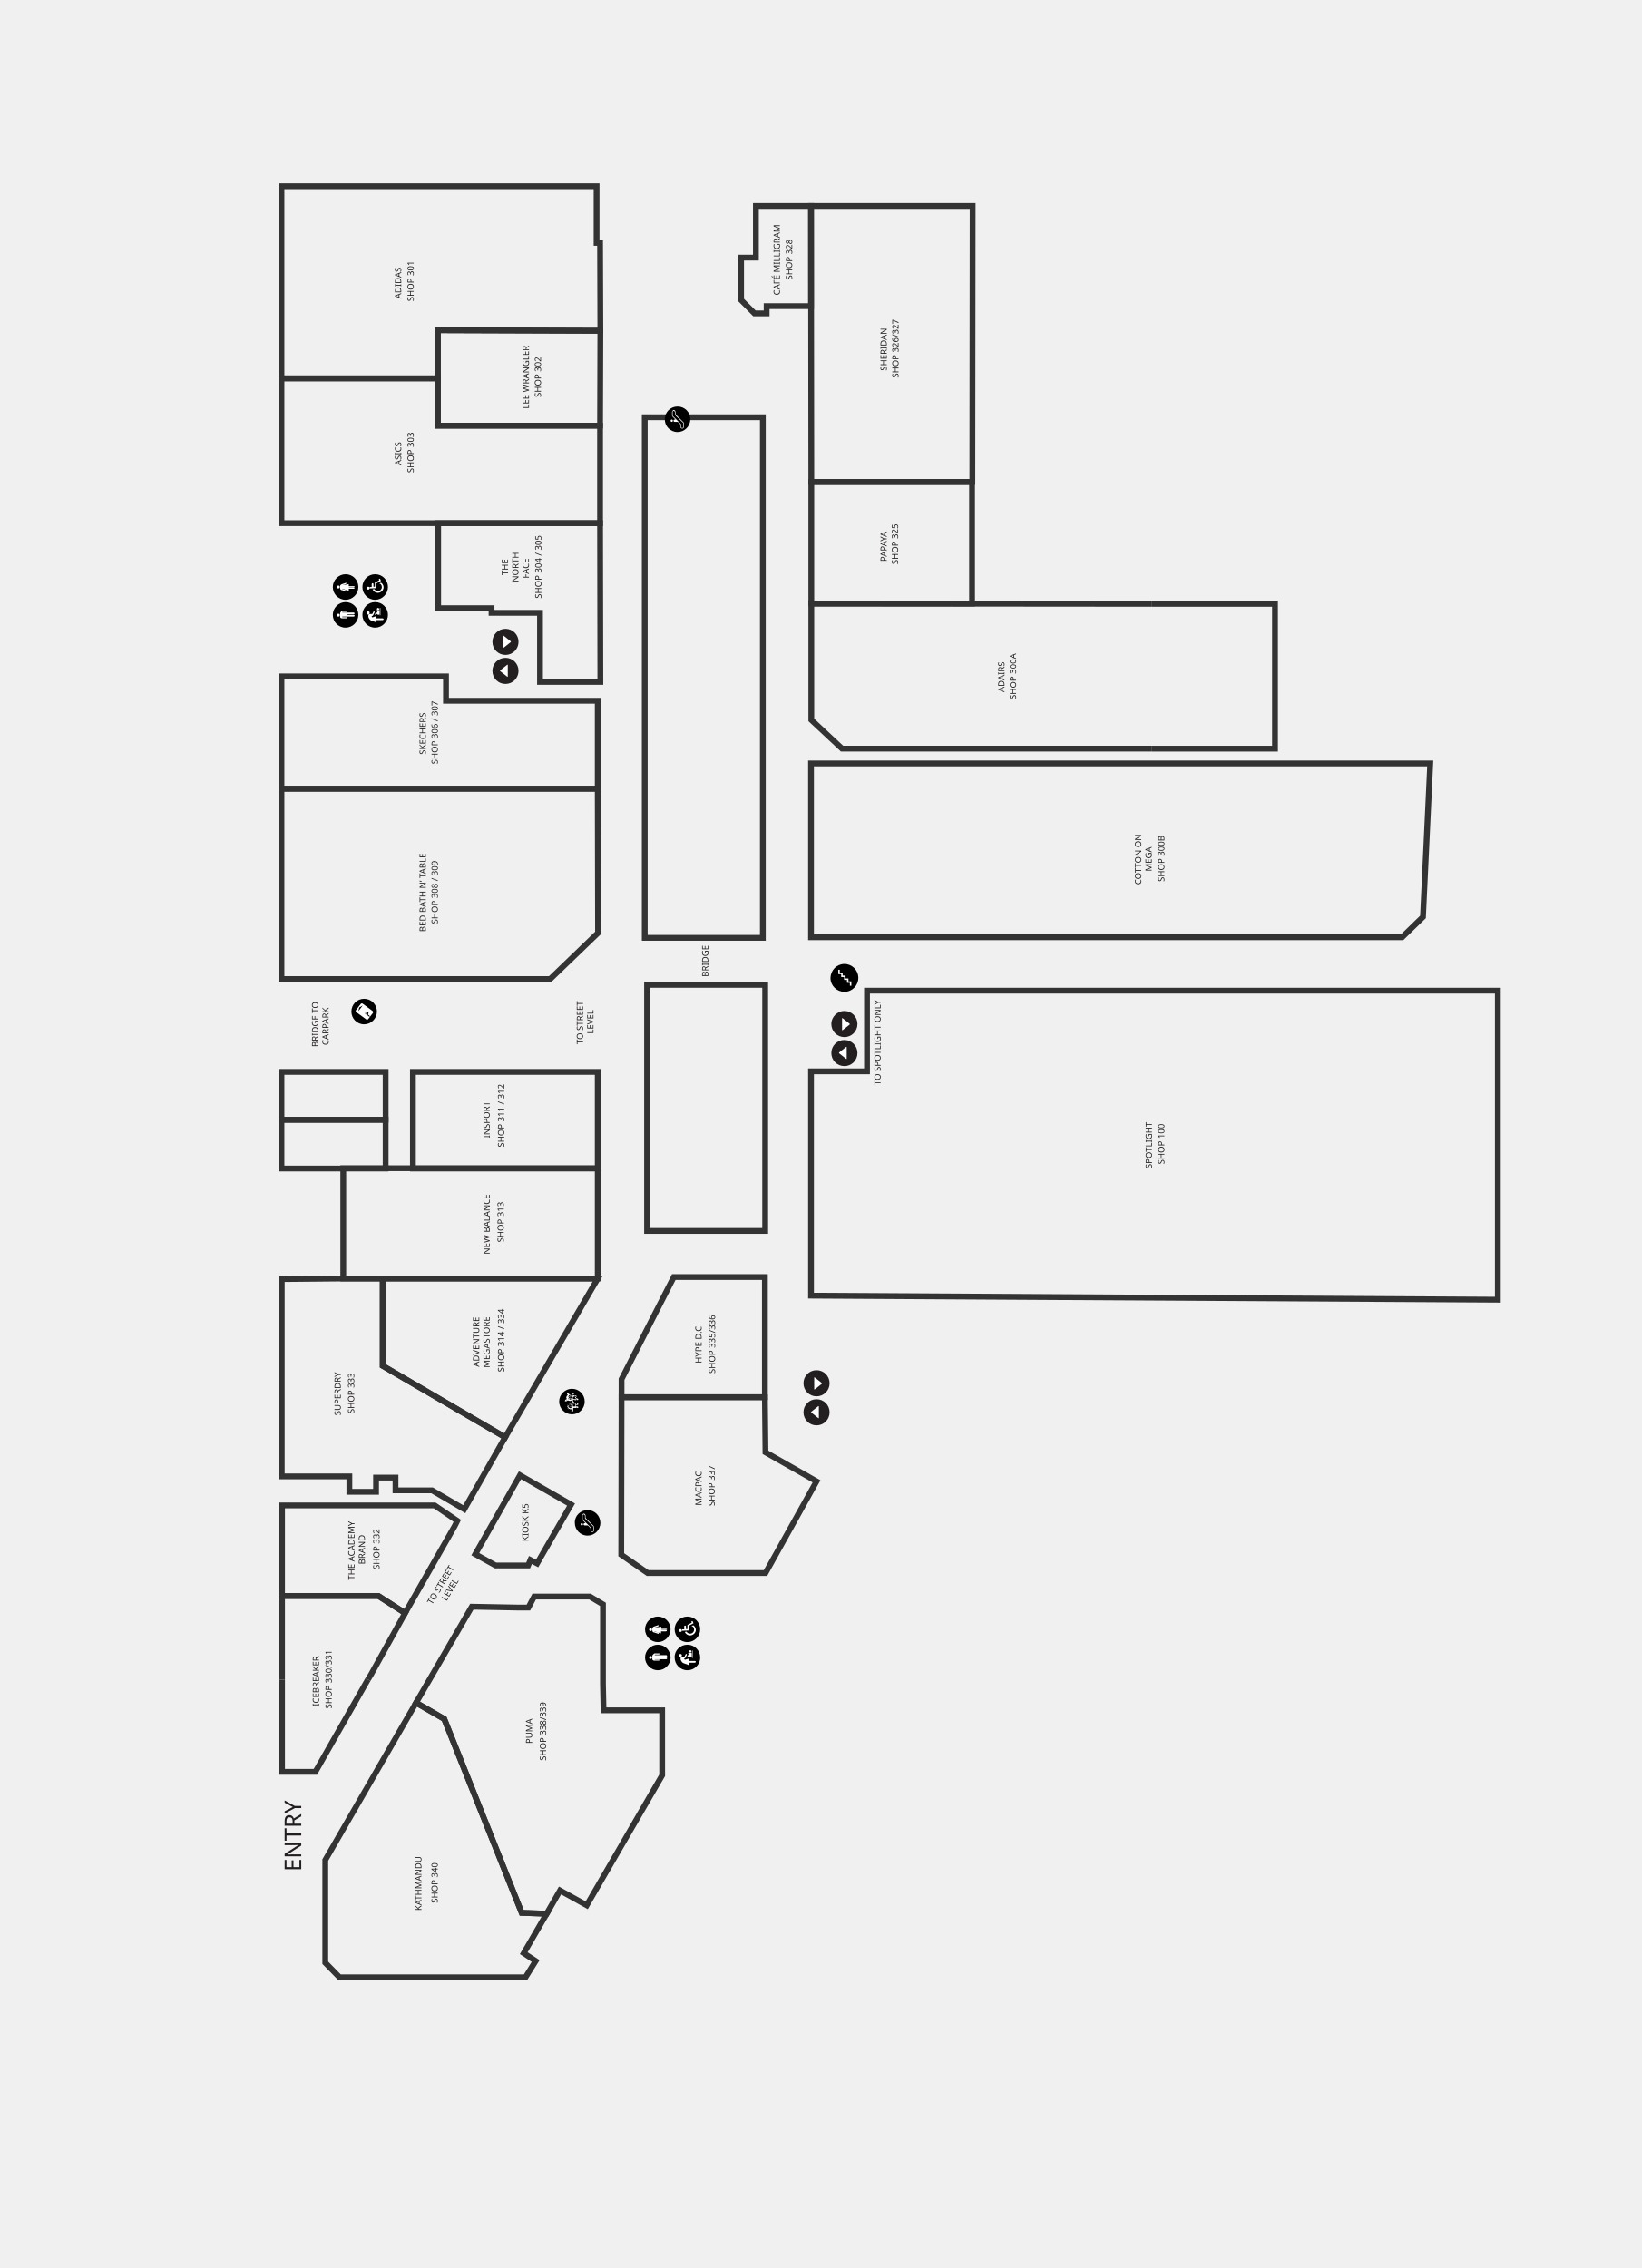
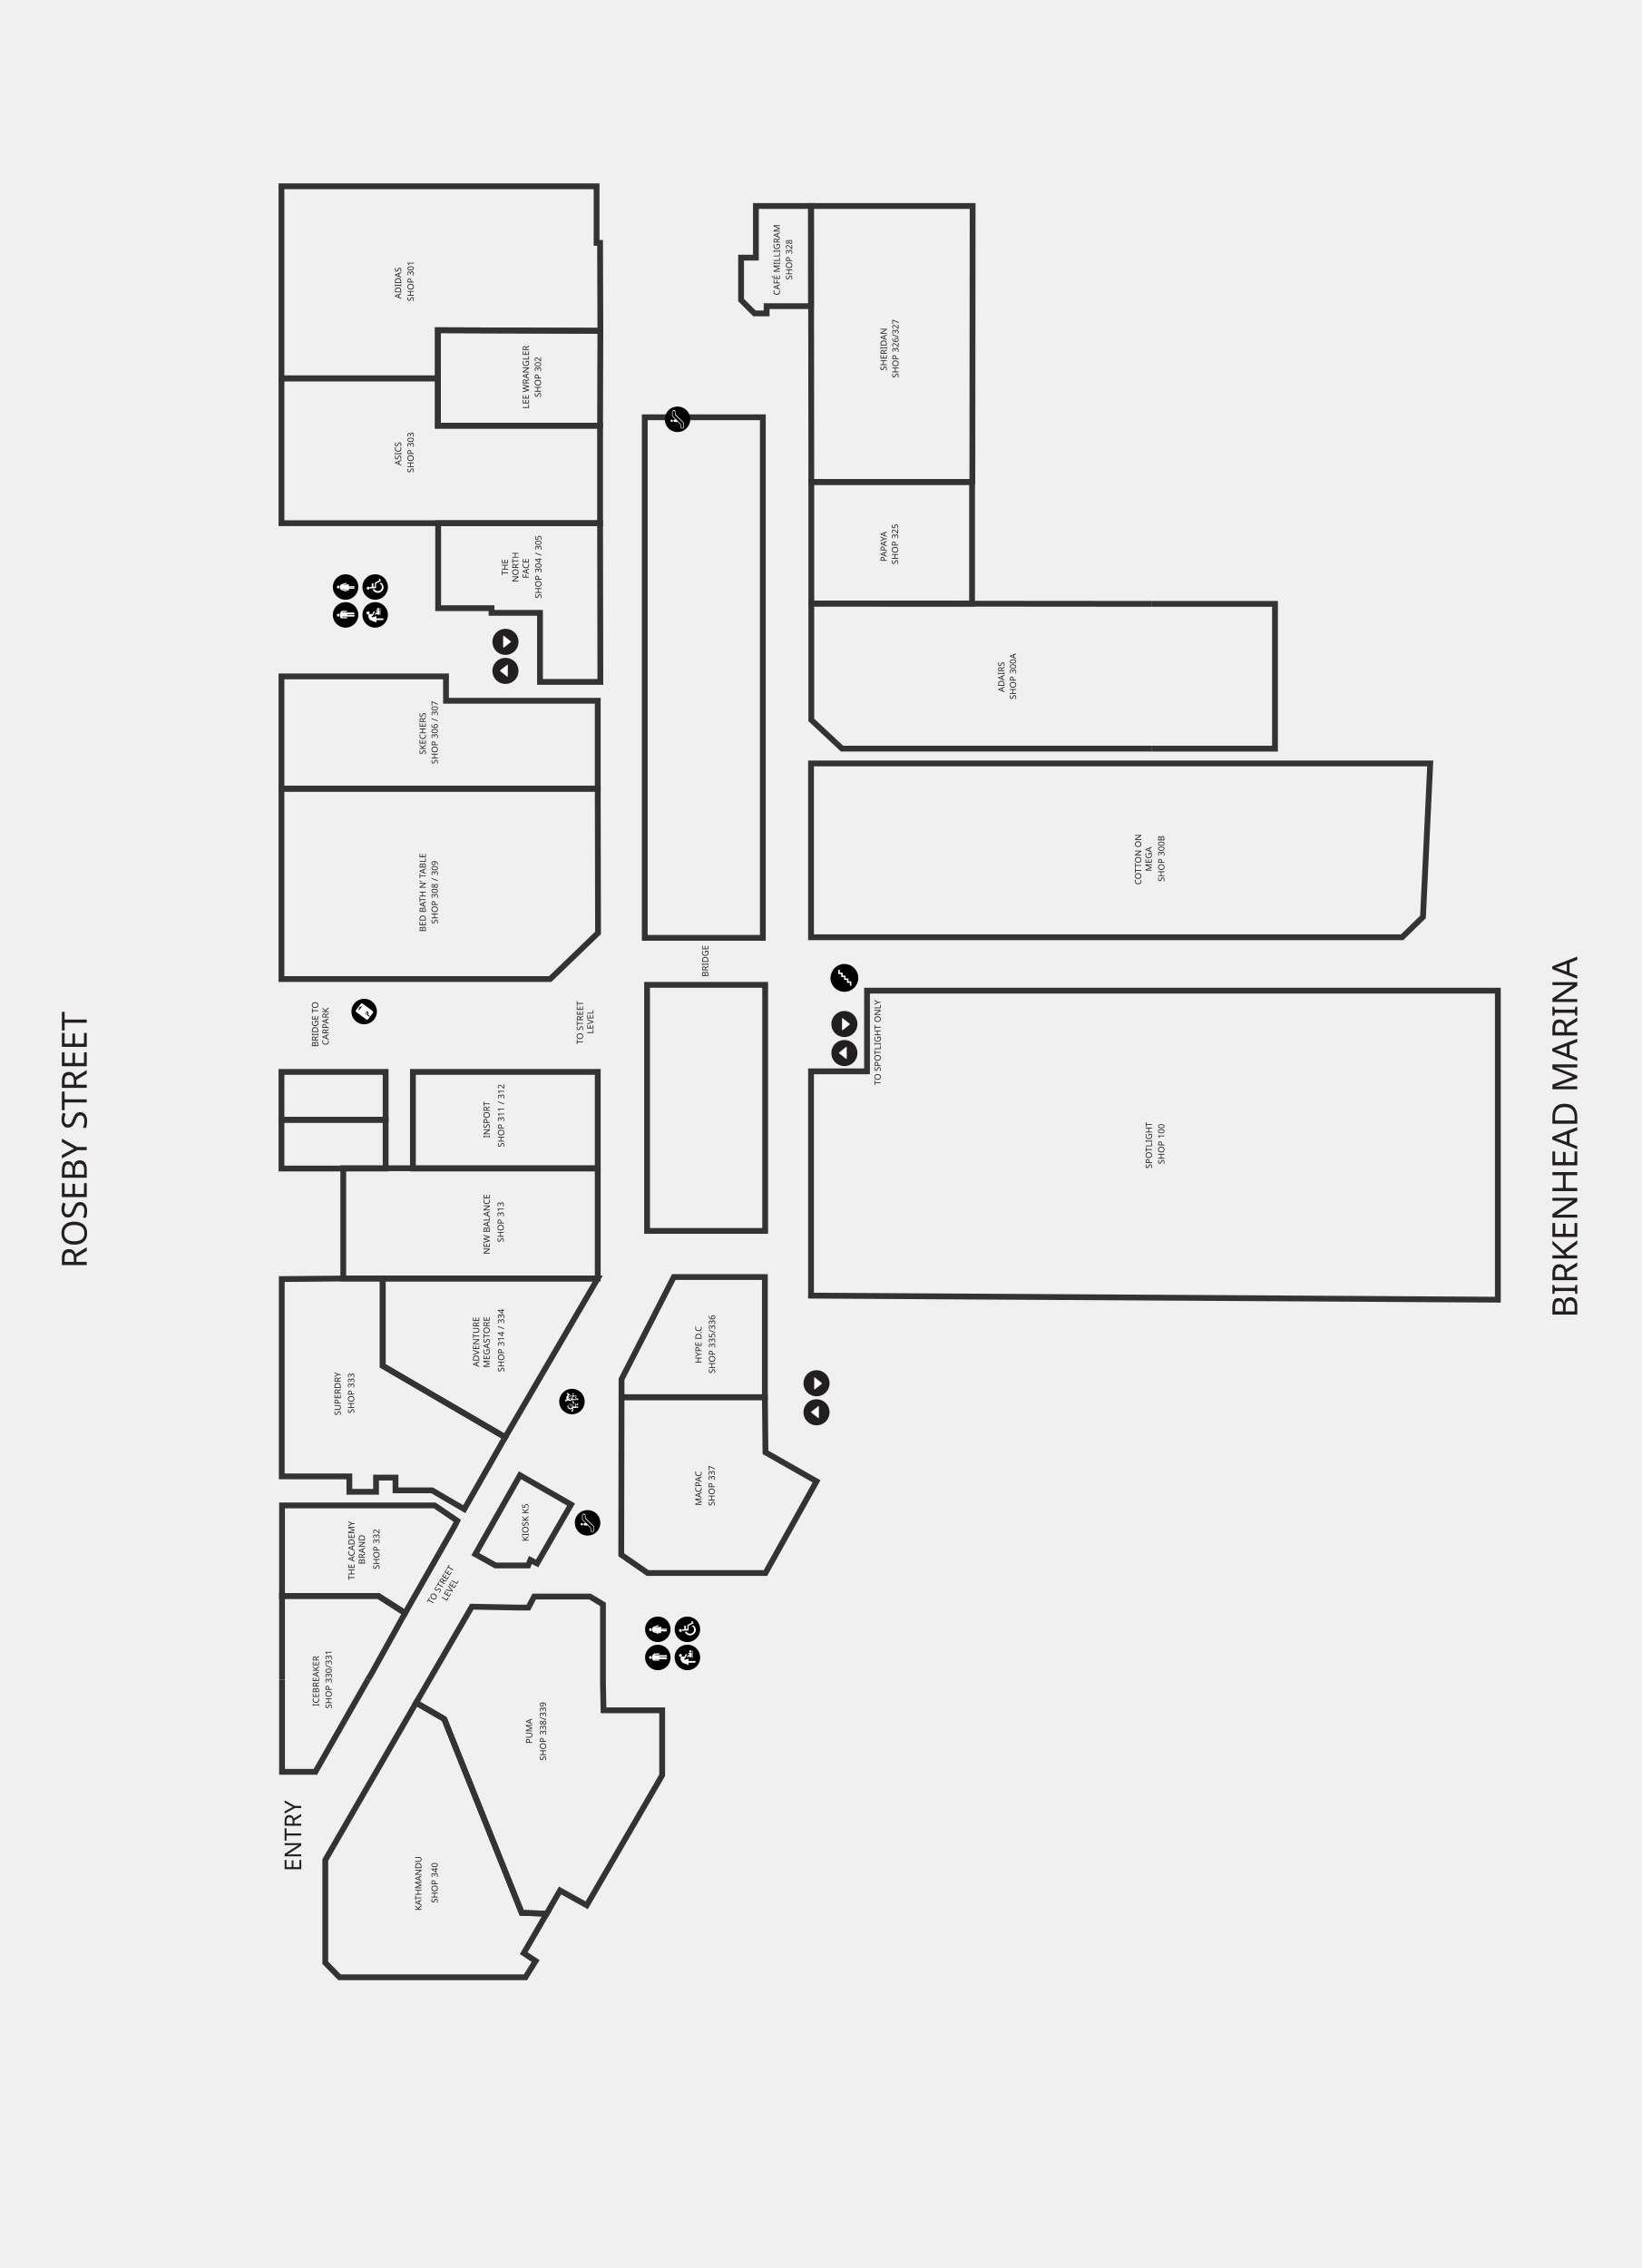
<svg xmlns="http://www.w3.org/2000/svg" version="1.1" x="0px" y="0px" viewBox="0 0 565.6 781.6" style="enable-background:new 0 0 565.6 781.6;" xml:space="preserve">
  <style type="text/css">
	.st0{fill:transparent;}
	.st1{fill:none;stroke:#333333;stroke-width:2;stroke-miterlimit:10;}
	.st2{fill:none;stroke:#231F20;stroke-width:0.25;stroke-miterlimit:10;}
	.st3{fill:#231F20;}
	.st4{fill-rule:evenodd;clip-rule:evenodd;fill:#231F20;}
	.st5{fill:#FFFFFF;}
	.st6{fill:#010101;}
	.st7{font-family:'Poppins-SemiBold';}
	.st8{font-size:3px;}
	.st9{font-size:8px;}
	.st10{font-family:'Poppins-Regular';}
	.st11{font-size:12px;}
</style>
  <g id="Background">
    <rect x="0.3" y="-1.2" class="st0" width="569.4" height="783.4" />
  </g>
  <g id="Lines">
    <g>
      <rect x="222.2" y="143.8" class="st1" width="40.7" height="179.4" />
      <rect x="223" y="339.4" class="st1" width="40.7" height="84.8" />
      <polygon class="st1" points="279.5,105.5 264.2,105.5 264.2,108 260,108 255.4,103.4 255.4,88.8 260.5,88.8 260.5,71 279.5,71       " />
      <polygon class="st1" points="279.5,446.5 279.5,369.2 298.8,369.2 298.8,341.4 516.2,341.4 516.2,447.9   " />
      <polygon class="st1" points="163.8,535.6 179.2,508.4 196.8,518.5 185.1,538.8 182.8,537.6 182,539.5 170.8,539.5   " />
      <polygon class="st1" points="492.9,263.1 490.4,316 483.2,323 279.5,323 279.5,263.1   " />
      <polyline class="st1" points="397,258 290.2,258 279.6,248.1 279.6,208 397,208.1   " />
      <rect x="279.6" y="166.1" class="st1" width="55.4" height="41.9" />
      <polygon class="st1" points="335.2,71 335.1,166.1 279.6,166.1 279.5,71 280.7,71   " />
      <polygon class="st1" points="206.8,83.7 206.9,114 150.9,113.8 150.9,130.4 97,130.4 97,64.2 205.6,64.2 205.6,83.7   " />
      <polygon class="st1" points="206.8,146.7 206.8,180.3 97,180.3 97,130.4 150.9,130.4 150.9,146.7   " />
      <polygon class="st1" points="206.9,114 206.8,146.7 150.9,146.7 150.9,130.4 150.9,113.8   " />
      <polygon class="st1" points="206.8,180.3 206.9,235 186.1,235 186.1,211.2 169.4,211.2 169.4,209.6 151,209.6 151,180.3   " />
      <polygon class="st1" points="206,241.5 206,271.8 97,271.8 97,233.1 153.7,233.1 153.7,241.5   " />
      <polygon class="st1" points="206,271.8 206.1,321.5 189.6,337.4 97,337.4 97,271.8   " />
      <rect x="142.3" y="369.4" class="st1" width="63.7" height="33.3" />
      <polyline class="st1" points="206,402.9 206,440.6 118.3,440.6 118.3,402.6 132.9,402.6 132.9,402.6 142.3,402.6 142.3,402.6     206,402.6   " />
      <polygon class="st1" points="206,440.6 174.1,495.3 131.9,470.7 131.9,440.6   " />
      <polygon class="st1" points="174.1,495.3 160,520.1 148.9,513.6 136.3,513.6 136.3,509.2 129.6,509.2 129.6,514.1 120.4,514.1     120.4,508.8 97.1,508.8 97.1,440.8 118.3,440.6 118.3,440.6 131.9,440.6 131.9,470.7   " />
      <polygon class="st1" points="157.6,524.1 156.7,525.9 139.6,555.9 130.4,550 97.2,550 97.2,518.8 149.8,518.8   " />
      <polyline class="st1" points="97.2,578.8 97.2,550 130.4,550 139.6,555.9 127.9,577 127.9,577 126.8,578.8   " />
      <polyline class="st1" points="126.8,578.8 108.7,610.6 97.2,610.6 97.2,578.8   " />
      <polygon class="st1" points="112.1,676.4 117,681.4 181.1,681.4 184.6,675.8 180.5,673.1 188.4,659.5 179.8,659.2 153.1,592.4     143.4,586.8 112.1,641   " />
      <polygon class="st1" points="182.1,554 178.7,554 162.6,553.7 143.4,586.8 153.1,592.4 179.8,659.2 188.4,659.5 193,651.5     202.2,656.6 228.2,611.8 228.2,589.4 208,589.4 207.8,580.3 207.8,552.9 203.3,550.2 184.1,550.2   " />
      <polygon class="st1" points="263.6,440.1 263.6,481.5 235,481.5 235,481.5 214.2,481.5 214.2,475.3 232.2,440.1   " />
      <polygon class="st1" points="281.4,510.5 263.8,542.1 223.2,542.1 214.1,535.8 214.2,481.5 263.6,481.5 263.8,500.5   " />
      <rect x="97" y="385.9" class="st1" width="35.9" height="16.8" />
      <rect x="97" y="369.4" class="st1" width="35.9" height="16.5" />
      <polyline class="st1" points="397,208.1 439.4,208.1 439.4,258 397,258   " />
    </g>
  </g>
  <g id="ALDI">
</g>
  <g id="coles">
</g>
  <g id="Icons">
</g>
  <g id="Type">
    <g>
      <path class="st6" d="M129.3,207.5c2.5,0,4.4,2,4.4,4.4s-2,4.4-4.4,4.4c-2.5,0-4.4-2-4.4-4.4S126.8,207.5,129.3,207.5" />
      <path class="st5" d="M127.4,211.2c0-0.3-0.2-0.5-0.5-0.5c-0.3,0-0.6,0.2-0.6,0.5c0,0.3,0.2,0.6,0.6,0.6    C127.1,211.8,127.4,211.5,127.4,211.2" />
      <path class="st5" d="M130.7,209.9c0-0.2-0.2-0.4-0.4-0.4c-0.2,0-0.4,0.2-0.4,0.4c0,0.2,0.2,0.4,0.4,0.4    C130.5,210.3,130.7,210.1,130.7,209.9" />
      <path class="st5" d="M130.9,209.6v2.4c0,0.1,0.1,0.1,0.1,0.1c0.1,0,0.1-0.1,0.1-0.1v-2.4c0-0.1-0.1-0.1-0.1-0.1    C131,209.5,130.9,209.5,130.9,209.6" />
      <path class="st5" d="M128.6,212L128.6,212L128.6,212L128.6,212l0.5-1c0-0.1,0-0.2-0.1-0.3c-0.1-0.1-0.2,0-0.3,0.1l-0.4,0.8h-0.8    c-0.2,0-0.4,0-0.5,0.3c-0.1,0.3-0.1,0.7,0.1,1.1c0.2,0.4,0.5,0.7,0.7,0.8v0l1.9,0.7l0-0.8h0h2.1c0.2,0,0.4-0.1,0.4-0.3    c0-0.2-0.2-0.3-0.4-0.3h-2.1l0,0l0-0.8l-1.4,0.5c0-0.1-0.1-0.2-0.1-0.2c0-0.1-0.2-0.3-0.2-0.3h0.3    C128.5,212.1,128.6,212.1,128.6,212" />
      <path class="st5" d="M129.6,210.7h0.4v0.5l0,0l-0.3-0.2l0,0c-0.1,0-0.2,0-0.2,0.1l-0.3,0.6c0,0.1,0,0.2,0.1,0.2    c0.1,0,0.2,0,0.2-0.1l0.2-0.3l0.5,0.3c0.1,0,0.1,0.1,0.2,0.1c0.2,0,0.4-0.2,0.4-0.4l0,0v-1c0-0.1-0.1-0.2-0.3-0.2l0,0h-0.7    c-0.1,0-0.2,0.1-0.2,0.2C129.4,210.6,129.5,210.7,129.6,210.7" />
      <path class="st6" d="M119.1,197.9c2.5,0,4.4,2,4.4,4.4s-2,4.4-4.4,4.4c-2.5,0-4.4-2-4.4-4.4S116.7,197.9,119.1,197.9" />
      <path class="st5" d="M117.1,202.3c0-0.3-0.2-0.5-0.5-0.5c-0.3,0-0.5,0.2-0.5,0.5c0,0.3,0.2,0.5,0.5,0.5    C116.8,202.8,117.1,202.6,117.1,202.3" />
      <path class="st5" d="M118,201.7L118,201.7l1.2-0.4c0.1-0.1,0.2-0.2,0.2-0.3c0-0.1-0.2-0.2-0.3-0.1l-1.2,0.4    c-0.4,0.1-0.7,0.4-0.7,0.7v0.7c0,0.4,0.3,0.7,0.7,0.7l1.2,0.4c0.1,0.1,0.3,0,0.3-0.1c0.1-0.1,0-0.2-0.2-0.3L118,203l-0.1-0.1    l0.1,0l2.2,0.7v-0.7h1.7c0.2,0,0.3-0.1,0.3-0.2c0-0.2-0.1-0.2-0.3-0.2h-1.6l-0.1-0.1l0.1,0h1.6c0.2,0,0.3-0.1,0.3-0.2    c0-0.2-0.1-0.2-0.3-0.2h-1.7v-0.7L118,201.7L118,201.7z" />
      <path class="st6" d="M119.1,207.5c2.5,0,4.4,2,4.4,4.4s-2,4.4-4.4,4.4c-2.5,0-4.4-2-4.4-4.4S116.7,207.5,119.1,207.5" />
      <path class="st5" d="M117.1,212c0-0.3-0.2-0.5-0.5-0.5c-0.3,0-0.5,0.2-0.5,0.5c0,0.3,0.2,0.5,0.5,0.5    C116.9,212.5,117.1,212.3,117.1,212" />
      <path class="st5" d="M117.2,211.5v1c0,0.4,0.3,0.6,0.7,0.6h1.5c0.2,0,0.3-0.1,0.3-0.2c0-0.2-0.1-0.2-0.3-0.2H118l-0.1-0.1l0.1-0.1    h3.9c0.1,0,0.3-0.1,0.3-0.3c0-0.2-0.1-0.3-0.3-0.3h-2.2l-0.1-0.1l0.1-0.1h2.2c0.1,0,0.3-0.1,0.3-0.3c0-0.1-0.1-0.3-0.3-0.3H118    l-0.1-0.1l0.1-0.1h1.3c0.2,0,0.3-0.1,0.3-0.2c0-0.2-0.1-0.2-0.3-0.2h-1.5C117.5,210.8,117.2,211.1,117.2,211.5" />
      <path class="st6" d="M233.5,140.1c2.5,0,4.4,2,4.4,4.4s-2,4.4-4.4,4.4c-2.5,0-4.4-2-4.4-4.4S231,140.1,233.5,140.1" />
      <path class="st5" d="M231.9,145c0-0.2-0.2-0.4-0.4-0.4c-0.2,0-0.4,0.2-0.4,0.4c0,0.2,0.2,0.4,0.4,0.4    C231.7,145.4,231.9,145.2,231.9,145" />
      <path class="st5" d="M231.6,142v1.2c0,0.2,0.1,0.3,0.2,0.4l0.2-0.2l-0.1,0.1l-0.1,0.1h0l1,1h-0.3c-0.2,0-0.4,0.2-0.4,0.4    c0,0.2,0.2,0.4,0.4,0.4h1.1l0.8,0.8l0,0c0.1,0.1,0.1,0.2,0.1,0.2v0.7c0,0.4,0.3,0.6,0.6,0.6c0.4,0,0.6-0.3,0.6-0.6v-1.2    c0-0.2-0.1-0.3-0.2-0.4l-0.2,0.2l0.2-0.2l-2.6-2.6l0,0l0,0c-0.1-0.1-0.1-0.1-0.1-0.2V142c0-0.2-0.1-0.3-0.2-0.5    c-0.1-0.1-0.3-0.2-0.5-0.2C231.9,141.4,231.6,141.7,231.6,142 M232.5,141.8c0.1,0.1,0.1,0.2,0.1,0.3v0.7c0,0.2,0.1,0.3,0.2,0.4    l2.6,2.5h0c0.1,0.1,0.1,0.1,0.1,0.2v1.2c0,0.1,0,0.2-0.1,0.3c-0.1,0.1-0.2,0.1-0.3,0.1c-0.1,0-0.2,0-0.3-0.1    c-0.1-0.1-0.1-0.2-0.1-0.3v-0.7c0-0.2-0.1-0.3-0.2-0.4l-0.1,0.1l0.1-0.1l-2.6-2.6c-0.1-0.1-0.1-0.1-0.1-0.2V142    c0-0.1,0-0.2,0.1-0.3c0.1-0.1,0.2-0.1,0.3-0.1C232.4,141.7,232.4,141.7,232.5,141.8" />
      <path class="st6" d="M202.5,520.4c2.5,0,4.4,2,4.4,4.4c0,2.5-2,4.4-4.4,4.4c-2.5,0-4.4-2-4.4-4.4C198,522.4,200,520.4,202.5,520.4    " />
      <path class="st5" d="M200.9,525.3c0-0.2-0.2-0.4-0.4-0.4c-0.2,0-0.4,0.2-0.4,0.4s0.2,0.4,0.4,0.4    C200.8,525.7,200.9,525.5,200.9,525.3" />
      <path class="st5" d="M200.6,522.3v1.2c0,0.2,0.1,0.3,0.2,0.4l0.2-0.2l-0.1,0.1l-0.1,0.1h0l1,1h-0.3c-0.2,0-0.4,0.2-0.4,0.4    s0.2,0.4,0.4,0.4h1.1l0.8,0.8l0,0c0.1,0.1,0.1,0.2,0.1,0.2v0.7c0,0.4,0.3,0.6,0.6,0.6c0.4,0,0.6-0.3,0.6-0.6v-1.2    c0-0.2-0.1-0.3-0.2-0.4l-0.2,0.2l0.2-0.2l-2.6-2.6l0,0l0,0c-0.1-0.1-0.1-0.1-0.1-0.2v-0.7c0-0.2-0.1-0.3-0.2-0.5    c-0.1-0.1-0.3-0.2-0.5-0.2C200.9,521.7,200.6,522,200.6,522.3 M201.5,522.1c0.1,0.1,0.1,0.2,0.1,0.3v0.7c0,0.2,0.1,0.3,0.2,0.4    l2.6,2.5c0.1,0.1,0.1,0.1,0.1,0.2v1.2c0,0.1,0,0.2-0.1,0.3c-0.1,0.1-0.2,0.1-0.3,0.1c-0.1,0-0.2,0-0.3-0.1    c-0.1-0.1-0.1-0.2-0.1-0.3v-0.7c0-0.2-0.1-0.3-0.2-0.4l-0.1,0.1l0.1-0.1l-2.6-2.6c-0.1-0.1-0.1-0.1-0.1-0.2v-1.2    c0-0.1,0-0.2,0.1-0.3c0.1-0.1,0.2-0.1,0.3-0.1C201.4,522,201.5,522,201.5,522.1" />
      <path class="st6" d="M129.3,197.9c2.5,0,4.4,2,4.4,4.4s-2,4.4-4.4,4.4c-2.5,0-4.4-2-4.4-4.4S126.8,197.9,129.3,197.9" />
      <path class="st5" d="M127.4,202.7c0-0.3-0.2-0.5-0.5-0.5c-0.3,0-0.5,0.2-0.5,0.5c0,0.3,0.2,0.5,0.5,0.5    C127.2,203.2,127.4,202.9,127.4,202.7" />
      <path class="st5" d="M131.6,202.3c0,0.8-0.6,1.4-1.4,1.4c-0.5,0-1-0.3-1.2-0.7l-0.6,0.1c0.3,0.7,1,1.2,1.8,1.2c1.1,0,2-0.9,2-1.9    c0-0.7-0.4-1.3-0.9-1.6l-0.6,0.3C131.2,201.1,131.6,201.7,131.6,202.3" />
      <path class="st5" d="M130.7,199.5c-0.1,0.1-0.2,0.2-0.1,0.3l0.1,0.2l-1.5,0.8v1.4l-0.5,0v-0.9c0-0.2-0.1-0.3-0.3-0.3    s-0.3,0.1-0.3,0.3v1l-0.7,0v0.5l2.2-0.1v-1.6l1.7-0.9l-0.3-0.7C131,199.4,130.9,199.4,130.7,199.5" />
      <path class="st6" d="M236.9,566.8c2.5,0,4.4,2,4.4,4.4c0,2.5-2,4.4-4.4,4.4c-2.5,0-4.4-2-4.4-4.4    C232.4,568.8,234.4,566.8,236.9,566.8" />
      <path class="st5" d="M235,570.5c0-0.3-0.2-0.5-0.5-0.5c-0.3,0-0.5,0.2-0.5,0.5c0,0.3,0.2,0.5,0.5,0.5    C234.7,571,235,570.8,235,570.5" />
      <path class="st5" d="M238.3,569.1c0-0.2-0.2-0.4-0.4-0.4c-0.2,0-0.4,0.2-0.4,0.4c0,0.2,0.2,0.4,0.4,0.4    C238.1,569.5,238.3,569.4,238.3,569.1" />
      <path class="st5" d="M238.5,568.9v2.4c0,0.1,0.1,0.1,0.1,0.1c0.1,0,0.1-0.1,0.1-0.1v-2.4c0-0.1-0.1-0.1-0.1-0.1    C238.6,568.7,238.5,568.8,238.5,568.9" />
      <path class="st5" d="M236.2,571.3L236.2,571.3L236.2,571.3L236.2,571.3l0.5-1c0-0.1,0-0.2-0.1-0.3c-0.1-0.1-0.2,0-0.3,0.1    l-0.4,0.8h-0.8c-0.2,0-0.4,0-0.5,0.3c-0.1,0.3-0.1,0.7,0.1,1.1c0.2,0.4,0.5,0.7,0.7,0.8v0l1.9,0.7l0-0.8h0h2.1    c0.2,0,0.4-0.1,0.4-0.3c0-0.2-0.2-0.3-0.4-0.3h-2.1l0,0l0-0.8L236,572c0-0.1-0.1-0.2-0.1-0.2c0-0.1-0.2-0.3-0.2-0.3h0.3    C236.1,571.4,236.2,571.4,236.2,571.3" />
      <path class="st5" d="M237.2,570h0.4v0.5l0,0l-0.3-0.2l0,0c-0.1,0-0.2,0-0.2,0.1l-0.3,0.6c0,0.1,0,0.2,0.1,0.2c0.1,0,0.2,0,0.2-0.1    l0.2-0.3l0.5,0.3c0.1,0,0.1,0.1,0.2,0.1c0.2,0,0.4-0.2,0.4-0.4l0,0v-1c0-0.1-0.1-0.2-0.3-0.2l0,0h-0.7c-0.1,0-0.2,0.1-0.2,0.2    C237,569.9,237.1,570,237.2,570" />
      <path class="st6" d="M226.7,557.1c2.5,0,4.4,2,4.4,4.4s-2,4.4-4.4,4.4c-2.4,0-4.4-2-4.4-4.4S224.3,557.1,226.7,557.1" />
      <path class="st5" d="M224.7,561.6c0-0.3-0.2-0.5-0.5-0.5c-0.3,0-0.5,0.2-0.5,0.5c0,0.3,0.2,0.5,0.5,0.5    C224.5,562.1,224.7,561.9,224.7,561.6" />
      <path class="st5" d="M225.6,560.9L225.6,560.9l1.2-0.4c0.1-0.1,0.2-0.2,0.2-0.3c0-0.1-0.2-0.2-0.3-0.1l-1.2,0.4    c-0.4,0.1-0.7,0.4-0.7,0.7v0.7c0,0.4,0.3,0.7,0.7,0.7l1.2,0.4c0.2,0.1,0.3,0,0.3-0.1c0.1-0.1,0-0.2-0.2-0.3l-1.2-0.3l-0.1-0.1    l0.1,0l2.2,0.7v-0.7h1.7c0.1,0,0.3-0.1,0.3-0.2c0-0.2-0.1-0.2-0.3-0.2H228l-0.1-0.1l0.1,0h1.6c0.1,0,0.3-0.1,0.3-0.2    s-0.1-0.2-0.3-0.2h-1.7v-0.7L225.6,560.9L225.6,560.9z" />
      <path class="st6" d="M226.7,566.8c2.5,0,4.4,2,4.4,4.4c0,2.5-2,4.4-4.4,4.4c-2.4,0-4.4-2-4.4-4.4    C222.3,568.8,224.3,566.8,226.7,566.8" />
      <path class="st5" d="M224.7,571.2c0-0.3-0.2-0.5-0.5-0.5c-0.3,0-0.5,0.2-0.5,0.5c0,0.3,0.2,0.5,0.5,0.5    C224.5,571.7,224.7,571.5,224.7,571.2" />
      <path class="st5" d="M224.8,570.7v1c0,0.4,0.3,0.6,0.7,0.6h1.5c0.2,0,0.3-0.1,0.3-0.2c0-0.2-0.1-0.2-0.3-0.2h-1.3l-0.1,0l0.1-0.1    h3.9c0.1,0,0.3-0.1,0.3-0.3c0-0.2-0.1-0.3-0.3-0.3h-2.2l-0.1-0.1l0.1-0.1h2.2c0.1,0,0.3-0.1,0.3-0.3c0-0.1-0.1-0.3-0.3-0.3h-3.9    l-0.1-0.1l0.1-0.1h1.3c0.2,0,0.3-0.1,0.3-0.2c0-0.2-0.1-0.2-0.3-0.2h-1.5C225.1,570.1,224.8,570.4,224.8,570.7" />
      <path class="st6" d="M236.9,557.1c2.5,0,4.4,2,4.4,4.4s-2,4.4-4.4,4.4c-2.5,0-4.4-2-4.4-4.4S234.4,557.1,236.9,557.1" />
      <path class="st5" d="M235,561.9c0-0.3-0.2-0.5-0.5-0.5c-0.3,0-0.5,0.2-0.5,0.5c0,0.3,0.2,0.5,0.5,0.5    C234.8,562.4,235,562.2,235,561.9" />
      <path class="st5" d="M239.2,561.6c0,0.8-0.6,1.4-1.4,1.4c-0.5,0-1-0.3-1.2-0.7l-0.6,0.1c0.3,0.7,1,1.2,1.8,1.2c1.1,0,2-0.9,2-1.9    c0-0.7-0.4-1.3-0.9-1.6l-0.6,0.3C238.8,560.4,239.2,560.9,239.2,561.6" />
      <path class="st5" d="M238.4,558.7c-0.1,0.1-0.2,0.2-0.1,0.3l0.1,0.2l-1.5,0.8v1.4l-0.5,0v-0.9c0-0.1-0.1-0.3-0.3-0.3    s-0.3,0.1-0.3,0.3v1l-0.7,0v0.5l2.2-0.1v-1.6l1.7-0.9l-0.3-0.7C238.6,558.7,238.5,558.6,238.4,558.7" />
      <path class="st6" d="M197.1,478.6c2.5,0,4.4,2,4.4,4.4c0,2.5-2,4.4-4.4,4.4c-2.4,0-4.4-2-4.4-4.4    C192.7,480.6,194.7,478.6,197.1,478.6" />
      <path class="st5" d="M199.3,482.2c0,0.2-0.1,0.3-0.2,0.3c-0.1,0-0.2,0-0.3-0.1c0-0.1,0-0.1,0-0.2l0,0l-0.2,0c0,0.1,0,0.1,0,0.2    l0,0.1c-0.2,0.1-0.6,0-1.1-0.2l-0.1,0c0,0.1,0.1,0.2,0.1,0.4c0,0.1,0.1,0.2,0.1,0.3l0.1,0c0.1,0.1,0.1,0.2,0.1,0.3l0,0.1l0,0.1    c-0.1,0.1-0.1,0.2-0.2,0.3c0.3-0.1,0.6-0.1,0.8-0.1l0.1,0.1c0,0.1,0,0.1,0,0.2c0.1,0,0.2,0,0.3,0l0-0.1c0-0.1,0.1-0.2,0.1-0.2    c0.1,0,0.2,0,0.3,0c0.1,0.1,0.1,0.2,0.1,0.3c-0.1,0.2-0.4,0.2-0.8,0.2c0,0.1,0,0.2,0,0.2c0,0.1,0,0.2,0,0.3l0.1,0    c0.2,0,0.6-0.1,0.7,0.2c0,0.1,0,0.2-0.1,0.3c-0.1,0.1-0.2,0-0.3,0c0,0-0.1-0.1,0-0.2l-0.1,0l-0.1,0l0,0.1l0,0.1l-0.1,0    c-0.3,0-0.5,0-0.8,0h-0.2c0,0.4,0,0.7-0.1,0.9l0,0c0.1,0.1,0,0.2,0,0.2c-0.1,0.1-0.3,0.2-0.5,0.1c0,0-0.2-0.1,0-0.4    c0.1-0.1,0.2-0.1,0.2-0.1l0.1,0c0-0.2,0.1-0.4,0.1-0.6c-0.2,0.2-0.4,0.4-0.7,0.4c-0.2,0-0.4-0.1-0.5-0.2l-0.3,0.1l-0.1,0l0-0.1    l0.2-0.1l-0.1-0.2c-0.1,0-0.2,0-0.3,0.1l-0.1,0l0-0.1c0.1,0,0.2-0.1,0.3-0.1c0-0.1,0-0.2,0-0.2c-0.1,0-0.3,0-0.3,0l-0.1-0.1    l0.1-0.1c0.1,0,0.2,0,0.3,0l0-0.2c-0.1,0-0.2-0.1-0.3-0.2l0-0.1l0.1,0c0.1,0.1,0.2,0.1,0.3,0.1c0.2-0.3,0.4-0.5,0.7-0.5    c0.2,0,0.4,0.1,0.6,0.2l0.1-0.1c0.1-0.1,0.2-0.2,0.2-0.3l-0.1-0.1l-0.1-0.2c0-0.1,0.1-0.2,0.1-0.2c0-0.1-0.1-0.2-0.1-0.3    c0-0.1-0.1-0.3-0.1-0.4c-0.2,0.2-0.4,0.4-0.8,0.4c-0.2,0-0.4-0.1-0.6-0.2c0,0.1-0.1,0.1-0.2,0.1l-0.1,0l-0.1,0.1    c-0.1,0.1-0.3,0.1-0.5,0.1l-0.1,0l-0.1,0l0-0.1l0-0.1c0.1-0.2,0.2-0.5,0.5-0.4l0-0.1l0.1-0.1c0-0.1-0.1-0.2-0.1-0.4h0l-0.1-0.1v0    l0.1-0.1l0,0c0-0.3,0.2-0.6,0.5-0.7l0-0.1c-0.1,0-0.1,0-0.2-0.1c-0.1-0.1-0.1-0.3-0.1-0.5v0l0-0.1l0.1,0l0.2,0.1    c0.1,0.1,0.3,0.1,0.3,0.2l0,0.1l0.1,0.1l0,0.1l0.1,0l0.1,0l0.1,0c0.2,0.1,0.4,0.3,0.5,0.5c0.1-0.1,0.2-0.2,0.3-0.4l0.2-0.2    c0-0.1-0.1-0.1-0.1-0.2c0-0.1,0.1-0.1,0.1-0.2c0.1,0,0.2,0,0.3,0.1c0.1,0.1,0.1,0.3,0,0.3c0,0-0.1,0.1-0.2,0.1l-0.1,0l-0.2,0.2    c-0.1,0.1-0.1,0.1-0.2,0.2c0.5-0.1,0.8-0.2,1-0.1c0.1,0,0.1,0.1,0.1,0.3l0.1,0c-0.1-0.1,0-0.2,0-0.2c0.1-0.1,0.2-0.1,0.3-0.1    c0,0,0.2,0.1,0.2,0.3v0c0,0.1,0,0.2-0.1,0.2c-0.1,0.1-0.3,0.1-0.4,0c0,0.1,0,0.3,0,0.4l0.1,0c0.1,0,0.3,0,0.4,0.1    C199.3,482,199.3,482.1,199.3,482.2L199.3,482.2z M198.4,482.2c0.1-0.3,0.1-0.6,0.1-0.8l0-0.1l0,0l0-0.1c-0.2-0.1-0.8,0.1-1.1,0.2    c0,0.2,0,0.4,0,0.6c0.1,0,0.1,0,0.2,0.1C197.8,482.1,198.3,482.3,198.4,482.2 M197.4,484.7l0.2,0c0.2,0,0.4,0,0.7,0    c0-0.1,0-0.3,0-0.5c0-0.1,0-0.2,0-0.3l-0.1-0.1l0-0.1l0-0.1c-0.3,0-0.6,0.1-0.9,0.2C197.4,484.1,197.5,484.5,197.4,484.7     M196,484.9c0.1,0.2,0.3,0.4,0.6,0.4c0.4,0,0.7-0.4,0.7-0.8c0-0.4-0.3-0.8-0.7-0.8c-0.4,0-0.7,0.4-0.7,0.8c0,0.1,0,0.2,0,0.3    L196,484.9L196,484.9 M196.3,482.4c0.1,0,0.1,0,0.2,0c0.4,0,0.7-0.4,0.7-0.8l0-0.2l0-0.1c-0.1-0.2-0.2-0.4-0.4-0.5    c-0.1,0.3-0.5,0.7-0.9,0.7c0.1,0.1,0.2,0.2,0.3,0.3C196.3,482.1,196.3,482.2,196.3,482.4 M195.8,481.4c0.3,0,0.7-0.2,0.8-0.6    l-0.1,0h0l-0.1,0C196.1,480.8,195.9,481.1,195.8,481.4 M196.2,480.4L196.2,480.4c0-0.1-0.1-0.1-0.2-0.2l-0.1,0    c0,0.1,0,0.2,0.1,0.2l0.1,0L196.2,480.4L196.2,480.4 M196.1,482.3c0-0.1,0-0.2-0.1-0.3c-0.1-0.1-0.2-0.2-0.3-0.3    C195.8,482,195.9,482.2,196.1,482.3 M195.2,482.6c0.1,0,0.2,0,0.3-0.1l0-0.1v0l0,0l0,0l0,0C195.4,482.3,195.3,482.4,195.2,482.6     M197.1,481.6L197.1,481.6c0,0.3-0.2,0.6-0.5,0.7l-0.1-0.1l0.1-0.1c0.2-0.1,0.4-0.3,0.4-0.5c0-0.1,0-0.2-0.2-0.3l-0.1-0.1l0.1,0    C197,481.3,197.1,481.5,197.1,481.6 M197.1,484.4c0,0.2-0.1,0.4-0.3,0.6l-0.1,0l0-0.1c0.2-0.1,0.2-0.4,0.2-0.6    c0-0.1-0.1-0.2-0.3-0.2l-0.1-0.1l0.1-0.1c0.2,0,0.4,0.2,0.4,0.4L197.1,484.4 M196.7,481.5c0,0.1-0.1,0.1-0.1,0.1    c-0.1,0-0.1-0.1-0.1-0.1c0-0.1,0.1-0.1,0.1-0.1C196.7,481.4,196.7,481.5,196.7,481.5 M196.6,482c0,0.1-0.1,0.1-0.1,0.1    c-0.1,0-0.1-0.1-0.1-0.1c0-0.1,0.1-0.1,0.1-0.1C196.6,481.8,196.6,481.9,196.6,482 M196.5,484.7c0,0.1-0.1,0.1-0.1,0.1    s-0.1-0.1-0.1-0.1c0-0.1,0.1-0.1,0.1-0.1S196.5,484.6,196.5,484.7 M196.4,484.3c0,0.1-0.1,0.1-0.1,0.1c-0.1,0-0.1-0.1-0.1-0.1    c0-0.1,0.1-0.1,0.1-0.1C196.4,484.1,196.4,484.2,196.4,484.3" />
      <path class="st3" d="M281.4,472.2c2.5,0,4.5,2,4.5,4.5c0,2.5-2,4.5-4.5,4.5c-2.5,0-4.5-2-4.5-4.5    C276.9,474.2,278.9,472.2,281.4,472.2" />
      <path class="st5" d="M280.6,474.8c0-0.2,0.1-0.2,0.2-0.1l2.4,1.9c0.1,0.1,0.1,0.2,0,0.3l-2.4,1.9c-0.1,0.1-0.2,0-0.2-0.1V474.8z" />
      <path class="st3" d="M281.4,491.2c-2.5,0-4.5-2-4.5-4.5c0-2.5,2-4.5,4.5-4.5c2.5,0,4.5,2,4.5,4.5    C285.9,489.2,283.9,491.2,281.4,491.2" />
      <path class="st5" d="M282.2,488.6c0,0.2-0.1,0.2-0.2,0.1l-2.4-1.9c-0.1-0.1-0.1-0.2,0-0.3l2.4-1.9c0.1-0.1,0.2,0,0.2,0.1V488.6z" />
      <path class="st3" d="M174.2,216.7c2.5,0,4.5,2,4.5,4.5c0,2.5-2,4.5-4.5,4.5c-2.5,0-4.5-2-4.5-4.5    C169.7,218.7,171.7,216.7,174.2,216.7" />
      <path class="st5" d="M173.4,219.2c0-0.2,0.1-0.2,0.2-0.1l2.4,1.9c0.1,0.1,0.1,0.2,0,0.3l-2.4,1.9c-0.1,0.1-0.2,0-0.2-0.2V219.2z" />
      <path class="st3" d="M174.2,235.7c-2.5,0-4.5-2-4.5-4.5c0-2.5,2-4.5,4.5-4.5c2.5,0,4.5,2,4.5,4.5    C178.7,233.7,176.7,235.7,174.2,235.7" />
      <path class="st5" d="M175,233.1c0,0.2-0.1,0.2-0.2,0.1l-2.4-1.9c-0.1-0.1-0.1-0.2,0-0.3l2.4-1.9c0.1-0.1,0.2,0,0.2,0.1V233.1z" />
      <path d="M125.5,344.2c2.5,0,4.4,2,4.4,4.4s-2,4.4-4.4,4.4c-2.5,0-4.4-2-4.4-4.4S123,344.2,125.5,344.2" />
      <path class="st5" d="M123.8,347.2l-0.3,1.3l1.5-2L123.8,347.2z M126,349.2L126,349.2c0.2-0.3,0.4-0.3,0.5-0.2    c0.2,0.1,0.2,0.3,0,0.5l-0.1,0.1L126,349.2z M126.8,349.6c0.1-0.2,0.2-0.3,0.2-0.5s-0.1-0.3-0.2-0.4c-0.1-0.1-0.3-0.1-0.4-0.1    c-0.1,0-0.2,0-0.2,0.1c-0.1,0.1-0.1,0.1-0.2,0.3l-0.2,0.3l1.5,1.1l0.2-0.2l-0.6-0.5L126.8,349.6z M128.5,349.1l-1.6,2.1    c-0.2,0.2-0.5,0.3-0.7,0.1l-3.4-2.5c-0.2-0.2-0.3-0.5-0.1-0.7l1.6-2.1c0.2-0.2,0.5-0.3,0.7-0.1l3.4,2.5    C128.6,348.6,128.7,348.9,128.5,349.1" />
      <path class="st6" d="M291,332.2c2.6,0,4.8,2.1,4.8,4.8c0,2.6-2.1,4.8-4.8,4.8c-2.6,0-4.8-2.1-4.8-4.8    C286.3,334.3,288.4,332.2,291,332.2" />
      <polygon class="st5" points="292.9,339.7 292.9,338.7 291.9,338.7 291.9,337.7 290.9,337.7 290.9,336.7 289.9,336.7 289.9,335.7     288.9,335.7 288.9,334.2 289.4,334.2 289.4,335.2 290.4,335.2 290.4,336.2 291.4,336.2 291.4,337.2 292.4,337.2 292.4,338.2     293.4,338.2 293.4,339.7   " />
      <path class="st3" d="M291,348.4c2.5,0,4.5,2,4.5,4.5c0,2.5-2,4.5-4.5,4.5c-2.5,0-4.5-2-4.5-4.5C286.5,350.4,288.6,348.4,291,348.4    " />
      <path class="st5" d="M290.2,351c0-0.2,0.1-0.2,0.2-0.1l2.4,1.9c0.1,0.1,0.1,0.2,0,0.3l-2.4,1.9c-0.1,0.1-0.2,0-0.2-0.1V351z" />
      <path class="st3" d="M291,367.4c-2.5,0-4.5-2-4.5-4.5c0-2.5,2-4.5,4.5-4.5c2.5,0,4.5,2,4.5,4.5C295.5,365.4,293.5,367.4,291,367.4    " />
      <path class="st5" d="M291.8,364.8c0,0.2-0.1,0.2-0.2,0.1l-2.4-1.9c-0.1-0.1-0.1-0.2,0-0.3l2.4-1.9c0.1-0.1,0.2,0,0.2,0.1V364.8z" />
    </g>
    <g>
      <text transform="matrix(0 -1 1 0 244.1009 336.6351)" class="st3 st7 st8">BRIDGE</text>
      <text transform="matrix(0 -1 1 0 305.5954 127.7664)" class="st3 st7 st8">SHERIDAN</text>
      <text transform="matrix(0 -1 1 0 305.5951 193.5574)" class="st3 st7 st8">PAPAYA</text>
      <text transform="matrix(0 -1 1 0 346.1638 238.5506)" class="st3 st7 st8">ADAIRS</text>
      <text transform="matrix(0 -1 1 0 393.3095 304.91)">
        <tspan x="0" y="0" class="st3 st7 st8">COTTON ON</tspan>
        <tspan x="4.6" y="3.6" class="st3 st7 st8">MEGA</tspan>
      </text>
      <text transform="matrix(0 -1 1 0 241.7801 469.8231)" class="st3 st7 st8">HYPE D.C</text>
      <text transform="matrix(0 -1 1 0 241.7802 518.8919)" class="st3 st7 st8">MACPAC</text>
      <text transform="matrix(0 -1 1 0 183.4039 600.9163)" class="st3 st7 st8">PUMA</text>
      <text transform="matrix(0 -1 1 0 145.2453 658.4617)" class="st3 st7 st8">KATHMANDU</text>
      <text transform="matrix(0 -1 1 0 109.9321 588.0242)" class="st3 st7 st8">ICEBREAKER</text>
      <text transform="matrix(0 -1 1 0 122.1724 544.5115)">
        <tspan x="0" y="0" class="st3 st7 st8">THE ACADEMY</tspan>
        <tspan x="5.4" y="3.6" class="st3 st7 st8">BRAND</tspan>
      </text>
      <text transform="matrix(0 -1 1 0 120.4563 524.1751)" class="st3 st7 st8"> </text>
      <text transform="matrix(0 -1 1 0 117.4256 487.7977)" class="st3 st7 st8">SUPERDRY</text>
      <text transform="matrix(0 -1 1 0 165.1617 471.0662)">
        <tspan x="0" y="0" class="st3 st7 st8">ADVENTURE</tspan>
        <tspan x="-0.3" y="3.6" class="st3 st7 st8">MEGASTORE</tspan>
      </text>
      <text transform="matrix(0 -1 1 0 168.7828 432.282)" class="st3 st7 st8">NEW BALANCE</text>
      <text transform="matrix(0 -1 1 0 146.7434 321.1395)" class="st3 st7 st8">BED BATH Nʼ TABLE</text>
      <text transform="matrix(0 -1 1 0 146.7434 260.0438)" class="st3 st7 st8">SKECHERS</text>
      <text transform="matrix(0 -1 1 0 138.2728 160.4285)" class="st3 st7 st8">ASICS</text>
      <text transform="matrix(0 -1 1 0 138.2727 102.9559)" class="st3 st7 st8">ADIDAS</text>
      <text transform="matrix(0 -1 1 0 182.3073 140.8856)" class="st3 st7 st8">LEE WRANGLER</text>
      <text transform="matrix(0 -1 1 0 175.0888 198.2342)">
        <tspan x="0" y="0" class="st3 st7 st8">THE</tspan>
        <tspan x="-2.4" y="3.6" class="st3 st7 st8">NORTH</tspan>
        <tspan x="-1.1" y="7.2" class="st3 st7 st8">FACE</tspan>
      </text>
      <text transform="matrix(0 -1 1 0 168.7827 392.2015)" class="st3 st7 st8">INSPORT</text>
      <text transform="matrix(0 -1 1 0 396.9913 402.72)" class="st3 st7 st8">SPOTLIGHT</text>
      <text transform="matrix(0 -1 1 0 109.6552 360.803)">
        <tspan x="0" y="0" class="st3 st7 st8">BRIDGE TO</tspan>
        <tspan x="0.6" y="3.6" class="st3 st7 st8">CARPARK</tspan>
      </text>
      <g>
        <text transform="matrix(0 -1 1 0 103.8165 644.9446)" class="st3 st7 st9">ENTRY</text>
      </g>
      <text transform="matrix(0.5137 -0.858 0.858 0.5137 148.923 553.1255)">
        <tspan x="0" y="0" class="st3 st7 st8">TO STREET</tspan>
        <tspan x="3.6" y="3.6" class="st3 st7 st8">LEVEL</tspan>
      </text>
      <text transform="matrix(-1.100000e-04 -1 1 -1.100000e-04 200.916 359.8928)">
        <tspan x="0" y="0" class="st3 st7 st8">TO STREET</tspan>
        <tspan x="3.6" y="3.6" class="st3 st7 st8">LEVEL</tspan>
      </text>
      <text transform="matrix(0 -1 1 0 268.7557 101.7596)" class="st3 st7 st8">CAFÉ MILLIGRAM</text>
      <text transform="matrix(0 -1 1 0 309.6612 130.2576)" class="st3 st10 st8">SHOP 326/327</text>
      <text transform="matrix(0 -1 1 0 309.5211 194.5115)" class="st3 st10 st8">SHOP 325</text>
      <text transform="matrix(0 -1 1 0 350.1709 241.0506)" class="st3 st10 st8">SHOP 300A</text>
      <text transform="matrix(0 -1 1 0 401.2837 303.8592)" class="st3 st10 st8">SHOP 300B</text>
      <text transform="matrix(0 -1 1 0 303.4987 373.9402)" class="st3 st10 st8">TO SPOTLIGHT ONLY</text>
      <text transform="matrix(0 -1 1 0 246.4578 473.3528)" class="st3 st10 st8">SHOP 335/336</text>
      <text transform="matrix(0 -1 1 0 246.3182 519.0018)" class="st3 st10 st8">SHOP 337</text>
      <text transform="matrix(0 -1 1 0 188.2048 606.7757)" class="st3 st10 st8">SHOP 338/339</text>
      <text transform="matrix(0 -1 1 0 150.848 655.8367)" class="st3 st10 st8">SHOP 340</text>
      <text transform="matrix(0 -1 1 0 114.3181 588.8455)" class="st3 st10 st8">SHOP 330/331</text>
      <text transform="matrix(0 -1 1 0 130.7868 540.8533)" class="st3 st10 st8">SHOP 332</text>
      <text transform="matrix(0 -1 1 0 122.0771 487.1224)" class="st3 st10 st8">SHOP 333</text>
      <text transform="matrix(0 -1 1 0 173.7526 472.8172)" class="st3 st10 st8">SHOP 314 / 334</text>
      <text transform="matrix(0 -1 1 0 173.6126 428.1292)" class="st3 st10 st8">SHOP 313</text>
      <text transform="matrix(0 -1 1 0 150.8728 318.4002)" class="st3 st10 st8">SHOP 308 / 309</text>
      <text transform="matrix(0 -1 1 0 150.8728 263.3328)" class="st3 st10 st8">SHOP 306 / 307</text>
      <text transform="matrix(0 -1 1 0 142.5854 162.9432)" class="st3 st10 st8">SHOP 303</text>
      <text transform="matrix(0 -1 1 0 142.5855 103.8572)" class="st3 st10 st8">SHOP 301</text>
      <text transform="matrix(0 -1 1 0 186.4466 136.9197)" class="st3 st10 st8">SHOP 302</text>
      <text transform="matrix(0 -1 1 0 273.0107 96.4559)" class="st3 st10 st8">SHOP 328</text>
      <text transform="matrix(0 -1 1 0 186.5863 206.2635)" class="st3 st10 st8">SHOP 304 / 305</text>
      <text transform="matrix(0 -1 1 0 173.7526 395.3577)" class="st3 st10 st8">SHOP 311 / 312</text>
      <text transform="matrix(0 -1 1 0 401.2838 401.222)" class="st3 st10 st8">SHOP 100</text>
      <text transform="matrix(0 -1 1 0 182.1162 531.2156)" class="st3 st10 st8">KIOSK K5</text>
+       <g>
+         <text transform="matrix(0 -1 1 0 543.5704 454.1917)" class="st3 st7 st11">BIRKENHEAD MARINA</text>
+       </g>
+       <g>
+         <text transform="matrix(0 -1 1 0 29.892 437.1214)" class="st3 st7 st11">ROSEBY STREET</text>
+       </g>
    </g>
  </g>
</svg>
